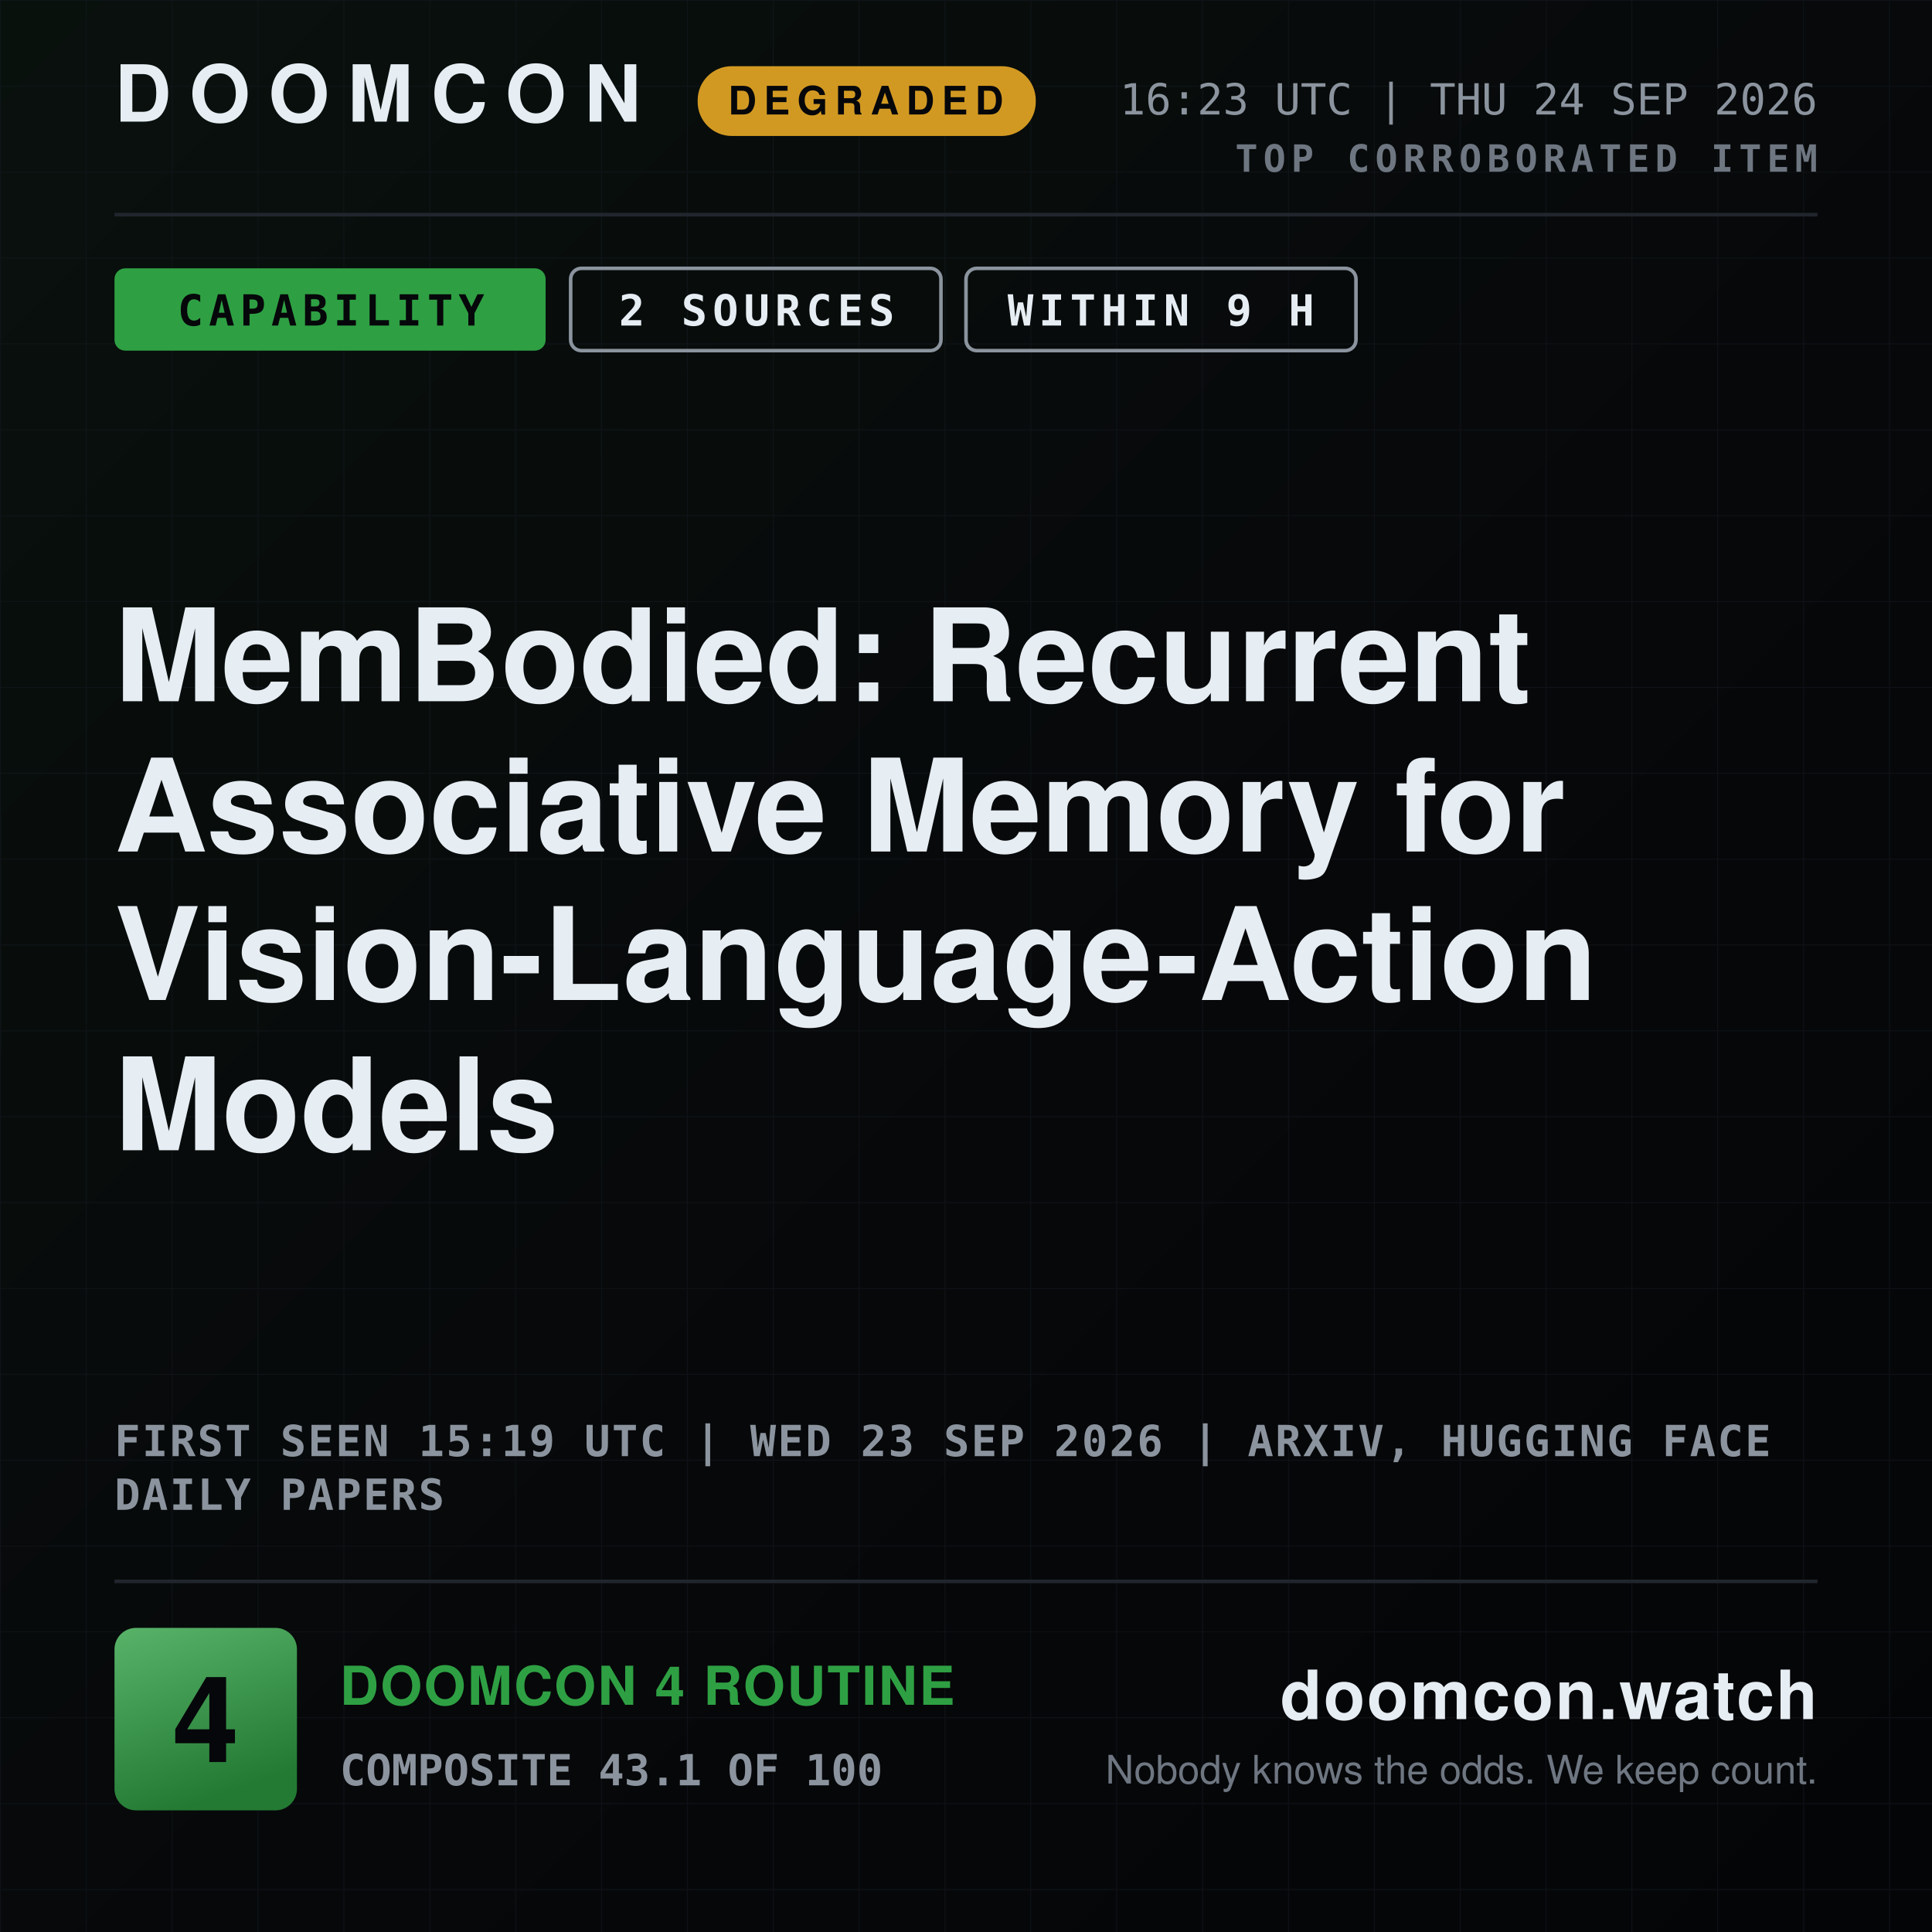
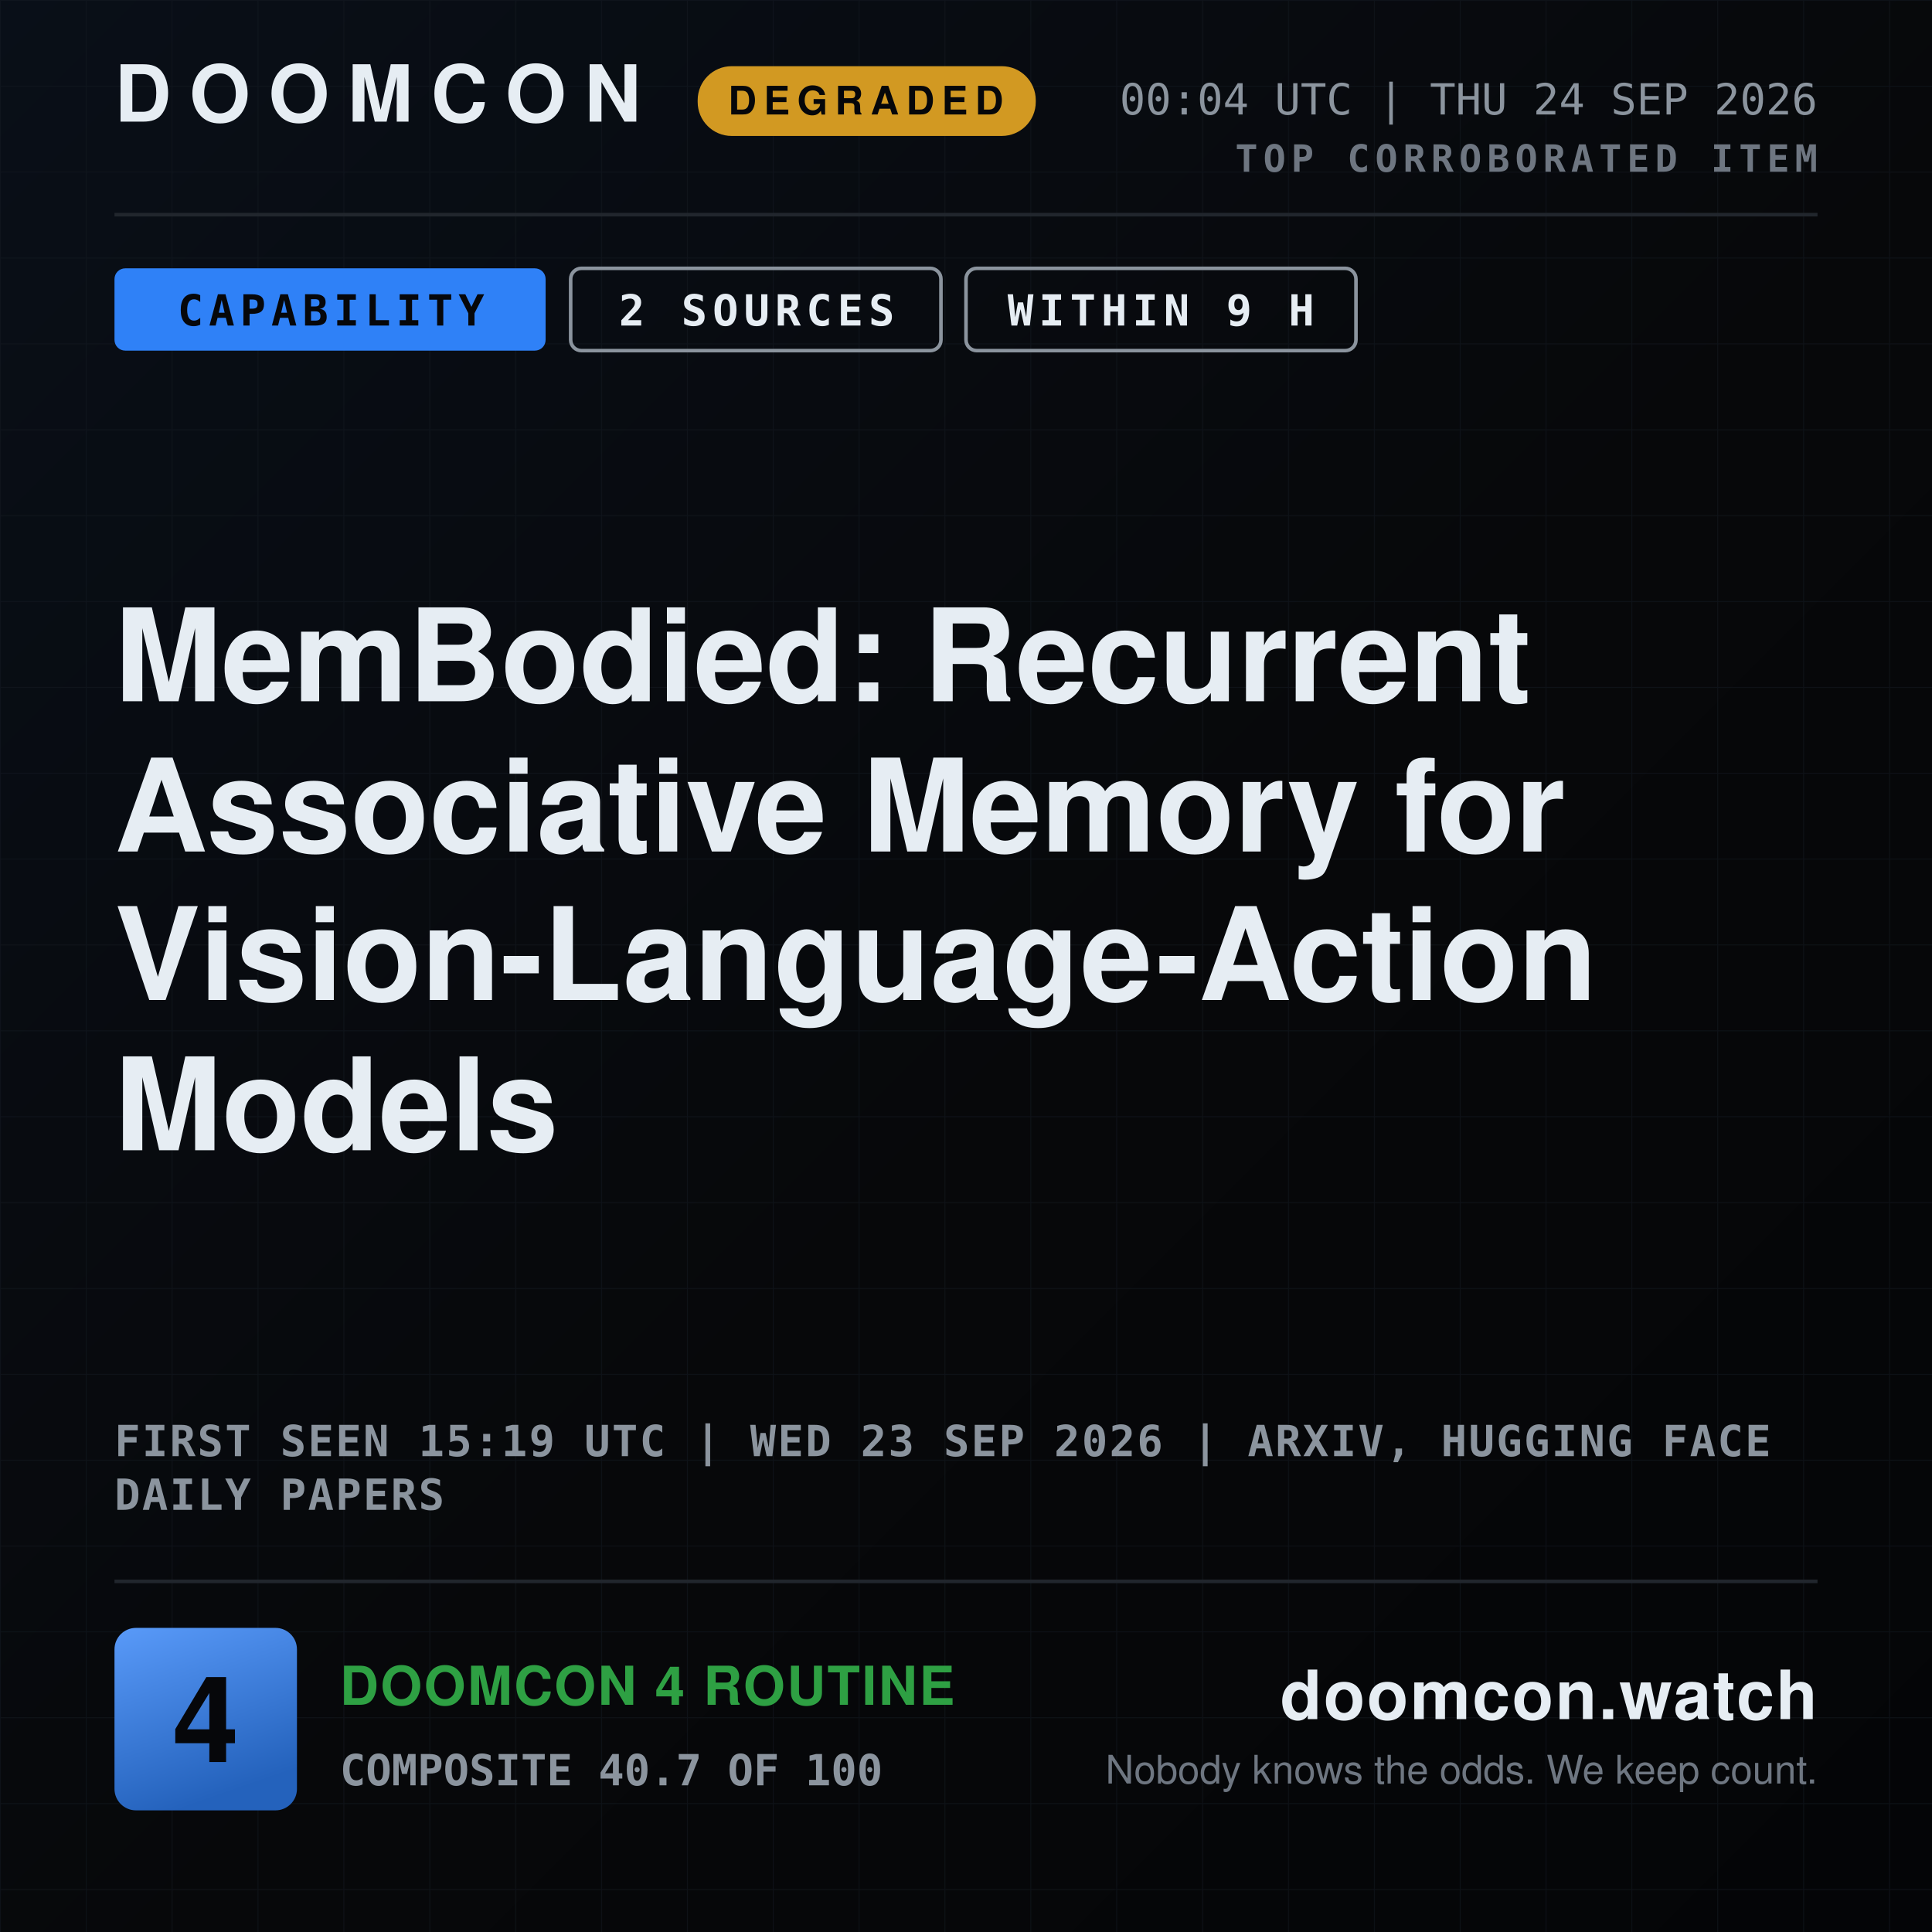
<svg xmlns="http://www.w3.org/2000/svg" width="1080" height="1080" viewBox="0 0 1080 1080" role="img" aria-label="DOOMCON 4 — MemBodied: Recurrent Associative Memory for Vision-Language-Action Models">
  <defs>
    <pattern id="dark-hatch" width="12" height="12" patternUnits="userSpaceOnUse" patternTransform="rotate(45)">
      <rect width="12" height="12" fill="#161b22" />
      <line x1="0" y1="0" x2="0" y2="12" stroke="#6e7681" stroke-width="4" />
    </pattern>
    <pattern id="grid" width="48" height="48" patternUnits="userSpaceOnUse">
      <path d="M48 0H0V48" fill="none" stroke="#141a22" stroke-width="1" />
    </pattern>
    <linearGradient id="grad-bg" x1="0" y1="0" x2="1" y2="1">
-       <stop offset="0" stop-color="#09110d" />
+       <stop offset="0" stop-color="#090f18" />
      <stop offset="0.55" stop-color="#07080a" />
      <stop offset="1" stop-color="#040507" />
    </linearGradient>
    <linearGradient id="grad-chip" x1="0" y1="0" x2="0.35" y2="1">
-       <stop offset="0" stop-color="#58b369" />
-       <stop offset="1" stop-color="#237a33" />
+       <stop offset="0" stop-color="#599af9" />
+       <stop offset="1" stop-color="#2462bc" />
    </linearGradient>
    <linearGradient id="grad-spark" x1="0" y1="0" x2="0" y2="1">
-       <stop offset="0" stop-color="#2ea043" stop-opacity="0.45" />
-       <stop offset="1" stop-color="#2ea043" stop-opacity="0.02" />
+       <stop offset="0" stop-color="#2f81f7" stop-opacity="0.45" />
+       <stop offset="1" stop-color="#2f81f7" stop-opacity="0.02" />
    </linearGradient>
  </defs>
  <rect x="0" y="0" width="1080" height="1080" fill="url(#grad-bg)" />
  <rect x="0" y="0" width="1080" height="1080" fill="url(#grid)" opacity="0.55" />
  <text x="64" y="68" font-family="ui-sans-serif, system-ui, -apple-system, Segoe UI, Helvetica, Arial, sans-serif" font-size="44" font-weight="800" fill="#e6edf3" text-anchor="start" letter-spacing="10">DOOMCON</text>
  <rect x="390" y="37" width="189" height="39" fill="#d29922" rx="19" />
  <text x="484" y="64" font-family="ui-sans-serif, system-ui, -apple-system, Segoe UI, Helvetica, Arial, sans-serif" font-size="22" font-weight="800" fill="#06070a" text-anchor="middle" letter-spacing="4">DEGRADED</text>
-   <text x="1016" y="64" font-family="ui-monospace, SFMono-Regular, Menlo, DejaVu Sans Mono, Consolas, monospace" font-size="24" font-weight="500" fill="#8b949e" text-anchor="end">16:23 UTC | THU 24 SEP 2026</text>
+   <text x="1016" y="64" font-family="ui-monospace, SFMono-Regular, Menlo, DejaVu Sans Mono, Consolas, monospace" font-size="24" font-weight="500" fill="#8b949e" text-anchor="end">00:04 UTC | THU 24 SEP 2026</text>
  <text x="1016" y="96" font-family="ui-monospace, SFMono-Regular, Menlo, DejaVu Sans Mono, Consolas, monospace" font-size="21" font-weight="700" fill="#6e7681" text-anchor="end" letter-spacing="3">TOP CORROBORATED ITEM</text>
  <line x1="64" y1="120" x2="1016" y2="120" stroke="#21262d" stroke-width="2" />
-   <rect x="64" y="150" width="241" height="46" fill="#2ea043" rx="6" />
+   <rect x="64" y="150" width="241" height="46" fill="#2f81f7" rx="6" />
  <text x="185" y="182" font-family="ui-monospace, SFMono-Regular, Menlo, DejaVu Sans Mono, Consolas, monospace" font-size="24" font-weight="800" fill="#06070a" text-anchor="middle" letter-spacing="3">CAPABILITY</text>
  <rect x="319" y="150" width="207" height="46" fill="none" rx="6" stroke="#8b949e" stroke-width="2" />
  <text x="423" y="182" font-family="ui-monospace, SFMono-Regular, Menlo, DejaVu Sans Mono, Consolas, monospace" font-size="24" font-weight="800" fill="#e6edf3" text-anchor="middle" letter-spacing="3">2 SOURCES</text>
  <rect x="540" y="150" width="218" height="46" fill="none" rx="6" stroke="#8b949e" stroke-width="2" />
  <text x="649" y="182" font-family="ui-monospace, SFMono-Regular, Menlo, DejaVu Sans Mono, Consolas, monospace" font-size="24" font-weight="800" fill="#e6edf3" text-anchor="middle" letter-spacing="3">WITHIN 9 H</text>
  <text x="64" y="392" font-family="ui-sans-serif, system-ui, -apple-system, Segoe UI, Helvetica, Arial, sans-serif" font-size="72" font-weight="800" fill="#e6edf3" text-anchor="start">MemBodied: Recurrent</text>
  <text x="64" y="476" font-family="ui-sans-serif, system-ui, -apple-system, Segoe UI, Helvetica, Arial, sans-serif" font-size="72" font-weight="800" fill="#e6edf3" text-anchor="start">Associative Memory for</text>
  <text x="64" y="559" font-family="ui-sans-serif, system-ui, -apple-system, Segoe UI, Helvetica, Arial, sans-serif" font-size="72" font-weight="800" fill="#e6edf3" text-anchor="start">Vision-Language-Action</text>
  <text x="64" y="643" font-family="ui-sans-serif, system-ui, -apple-system, Segoe UI, Helvetica, Arial, sans-serif" font-size="72" font-weight="800" fill="#e6edf3" text-anchor="start">Models</text>
  <text x="64" y="814" font-family="ui-monospace, SFMono-Regular, Menlo, DejaVu Sans Mono, Consolas, monospace" font-size="24" font-weight="600" fill="#8b949e" text-anchor="start" letter-spacing="1">FIRST SEEN 15:19 UTC | WED 23 SEP 2026 | ARXIV, HUGGING FACE</text>
  <text x="64" y="844" font-family="ui-monospace, SFMono-Regular, Menlo, DejaVu Sans Mono, Consolas, monospace" font-size="24" font-weight="600" fill="#8b949e" text-anchor="start" letter-spacing="1">DAILY PAPERS</text>
  <line x1="64" y1="884" x2="1016" y2="884" stroke="#21262d" stroke-width="2" />
  <rect x="64" y="910" width="102" height="102" fill="url(#grad-chip)" rx="12" />
  <text x="115" y="985" font-family="ui-sans-serif, system-ui, -apple-system, Segoe UI, Helvetica, Arial, sans-serif" font-size="67" font-weight="800" fill="#06070a" text-anchor="middle">4</text>
  <text x="190" y="953" font-family="ui-sans-serif, system-ui, -apple-system, Segoe UI, Helvetica, Arial, sans-serif" font-size="30" font-weight="800" fill="#2ea043" text-anchor="start" letter-spacing="1">DOOMCON 4 ROUTINE</text>
-   <text x="190" y="998" font-family="ui-monospace, SFMono-Regular, Menlo, DejaVu Sans Mono, Consolas, monospace" font-size="24" font-weight="600" fill="#8b949e" text-anchor="start">COMPOSITE 43.1 OF 100</text>
+   <text x="190" y="998" font-family="ui-monospace, SFMono-Regular, Menlo, DejaVu Sans Mono, Consolas, monospace" font-size="24" font-weight="600" fill="#8b949e" text-anchor="start">COMPOSITE 40.7 OF 100</text>
  <text x="1016" y="961" font-family="ui-sans-serif, system-ui, -apple-system, Segoe UI, Helvetica, Arial, sans-serif" font-size="38" font-weight="800" fill="#e6edf3" text-anchor="end" letter-spacing="1">doomcon.watch</text>
  <text x="1016" y="997" font-family="ui-sans-serif, system-ui, -apple-system, Segoe UI, Helvetica, Arial, sans-serif" font-size="22" font-weight="500" fill="#6e7681" text-anchor="end">Nobody knows the odds. We keep count.</text>
</svg>
